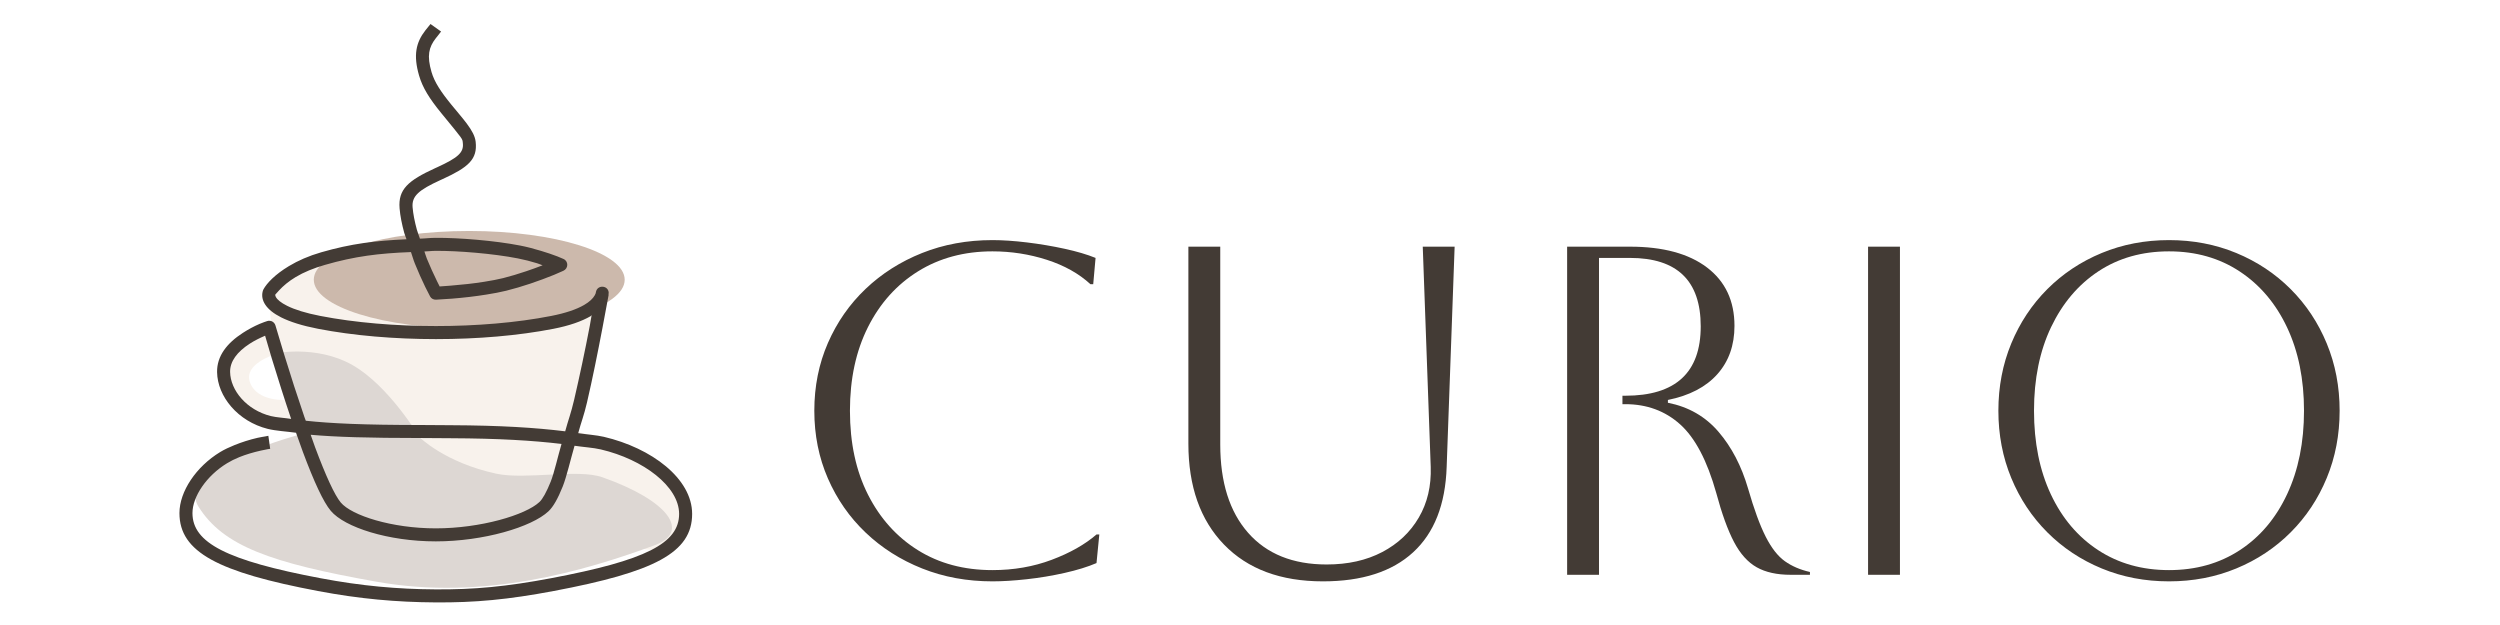
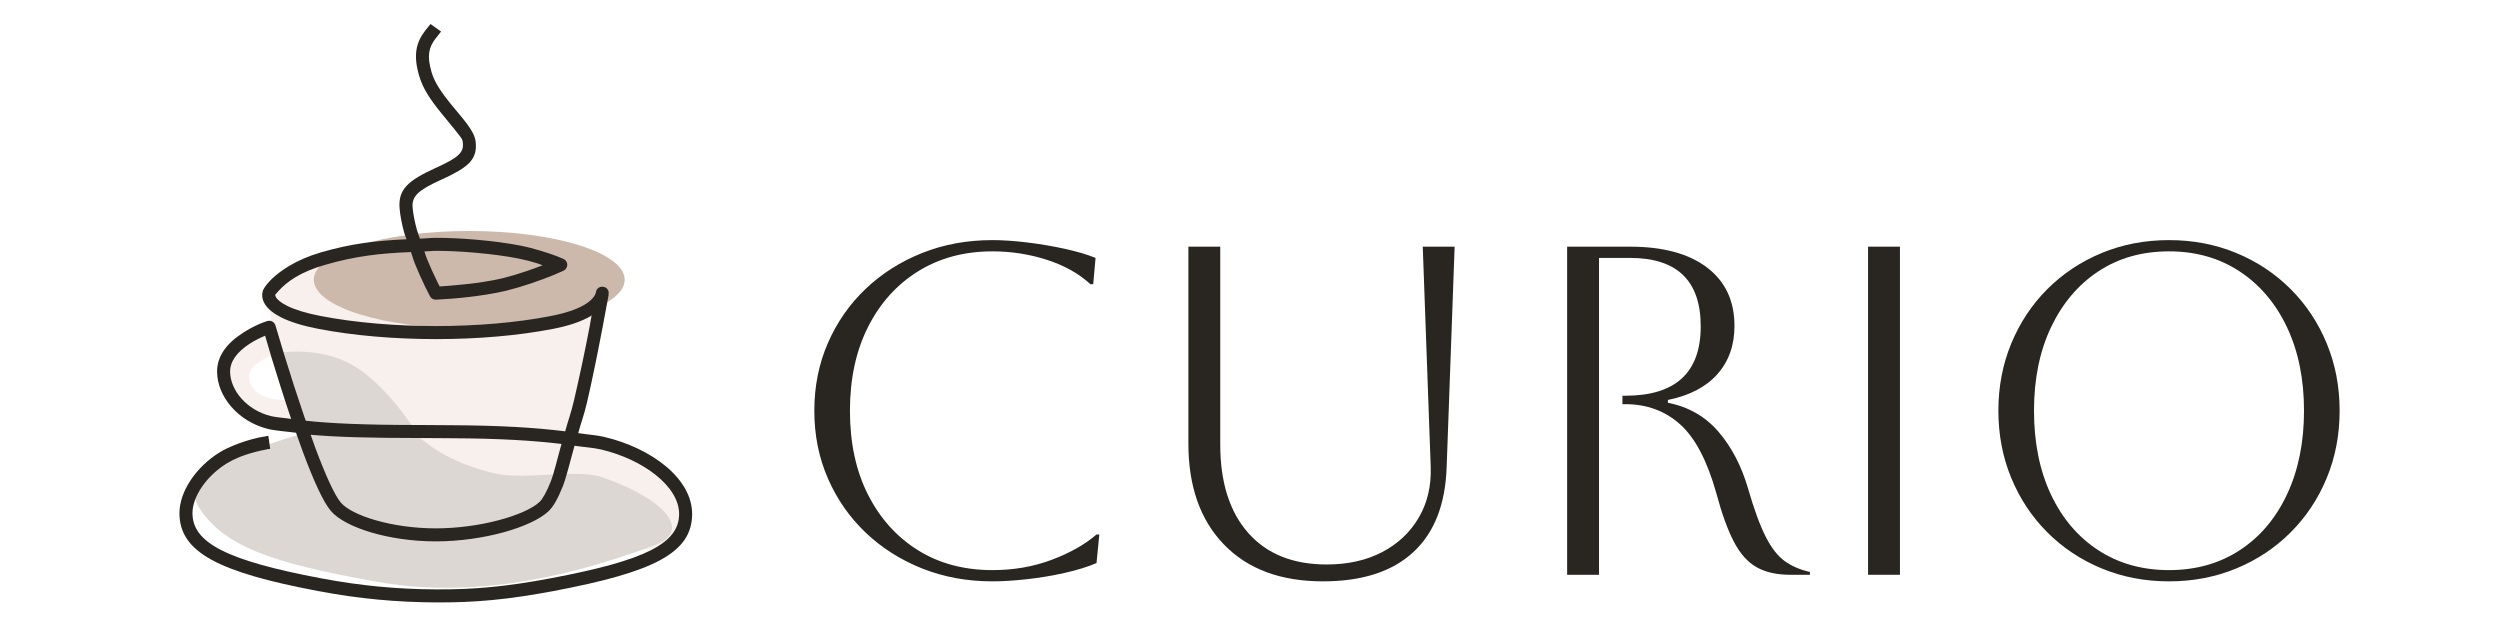
<svg xmlns="http://www.w3.org/2000/svg" height="100%" stroke-miterlimit="10" style="fill-rule:nonzero;clip-rule:evenodd;stroke-linecap:round;stroke-linejoin:round;" version="1.1" viewBox="0 0 384 96" width="100%" xml:space="preserve">
  <defs />
  <g id="Layer-1">
-     <path d="M40.935 50.962C40.935 50.962 36.944 51.721 35.492 53.997C34.041 56.272 33.772 57.907 35.128 60.065C36.483 62.224 38.966 63.791 41.457 64.933C43.948 66.074 45.091 64.631 45.091 64.631L44.193 61.428C44.193 61.428 39.441 61.848 38.373 58.661C37.454 55.92 42.043 54.509 42.043 54.509L40.935 50.962Z" fill="#f8f2ec" fill-rule="nonzero" opacity="1" stroke="none" />
-     <path d="M41.649 45.193C40.123 51.489 48.199 68.756 48.199 68.756L82.69 78.208C82.69 78.208 96.726 85.622 101.664 84.293C106.601 82.964 105.274 77.058 102.441 72.891C99.607 68.724 88.245 66.213 88.245 66.213L92.042 48.644L52.455 39.428C52.455 39.428 43.175 38.897 41.649 45.193Z" fill="#f8f2ec" fill-rule="nonzero" opacity="1" stroke="none" />
+     <path d="M40.935 50.962C40.935 50.962 36.944 51.721 35.492 53.997C34.041 56.272 33.772 57.907 35.128 60.065C36.483 62.224 38.966 63.791 41.457 64.933C43.948 66.074 45.091 64.631 45.091 64.631L44.193 61.428C44.193 61.428 39.441 61.848 38.373 58.661C37.454 55.92 42.043 54.509 42.043 54.509L40.935 50.962Z" fill="#f8f0ec" fill-rule="nonzero" opacity="1" stroke="none" />
+     <path d="M41.649 45.193C40.123 51.489 48.199 68.756 48.199 68.756L82.69 78.208C82.69 78.208 96.726 85.622 101.664 84.293C106.601 82.964 105.274 77.058 102.441 72.891C99.607 68.724 88.245 66.213 88.245 66.213L92.042 48.644L52.455 39.428C52.455 39.428 43.175 38.897 41.649 45.193Z" fill="#f8f0ec" fill-rule="nonzero" opacity="1" stroke="none" />
    <path d="M48.199 42.966C48.199 38.83 58.889 35.478 72.076 35.478C85.263 35.478 95.953 38.83 95.953 42.966C95.953 47.102 85.263 50.455 72.076 50.455C58.889 50.455 48.199 47.102 48.199 42.966Z" fill="#ccb9ac" fill-rule="nonzero" opacity="1" stroke="none" />
    <path d="M41.954 54.322L46.54 66.599C46.54 66.599 26.698 71.775 30.485 77.818C34.273 83.862 41.554 86.465 57.908 89.366C74.263 92.268 89.718 87.745 100.622 83.723C106.035 81.727 102.833 76.931 92.512 73.302C88.757 71.982 80.712 73.719 76.258 72.763C68.292 71.054 64.406 67.12 64.406 67.12C64.406 67.12 59.759 59.275 54.146 56.076C48.533 52.877 41.954 54.322 41.954 54.322Z" fill="#ddd7d3" fill-rule="nonzero" opacity="1" stroke="none" />
-     <path d="M66.125 3.688C66.001 3.864 65.378 4.612 65.344 4.656C63.884 6.531 63.46 8.486 64.375 11.625C64.913 13.471 65.966 15.154 67.781 17.375C71.271 21.645 71.009 21.244 71.094 22C71.254 23.437 70.31 24.243 67.156 25.688C66.988 25.765 66.982 25.766 66.812 25.844C62.71 27.724 61.133 29.076 61.375 32C61.471 33.156 61.722 34.415 62.094 35.781C62.178 36.09 62.341 36.434 62.438 36.75C57.686 36.966 53.929 37.427 49.344 38.75C47.43 39.302 45.777 40.031 44.375 40.875C42.23 42.166 40.996 43.494 40.469 44.438C40.398 44.585 40.371 44.67 40.344 44.781C40.019 46.106 40.829 47.568 43.188 48.75C44.547 49.431 46.412 50.028 48.844 50.5C59.736 52.614 74.217 52.62 85.031 50.5C87.46 50.024 89.338 49.361 90.719 48.562C90.798 48.517 90.8 48.453 90.875 48.406C90.745 49.117 90.675 49.604 90.594 50.031C89.853 53.908 89.028 57.791 88.188 61.406C87.703 63.488 87.284 64.51 86.812 66.25C82.221 65.685 76.939 65.348 69.219 65.312C67.971 65.307 66.989 65.283 64.75 65.281C55.727 65.275 50.866 65.041 46.969 64.625C46.896 64.414 46.823 64.246 46.75 64.031C45.7 60.961 44.633 57.667 43.625 54.375C43.272 53.222 42.328 50.053 42.312 50C42.156 49.459 41.599 49.142 41.062 49.312C40.814 49.392 40.4 49.526 39.875 49.75C39.004 50.122 38.132 50.596 37.312 51.125C34.833 52.725 33.307 54.702 33.344 57.156C33.4 60.904 36.545 64.73 41.125 65.875C42.341 66.179 44.054 66.278 45.469 66.469C45.825 67.479 46.191 68.525 46.531 69.438C48.242 74.018 49.667 77.107 50.812 78.469C52.939 80.998 59.647 83.156 66.938 83.156C74.244 83.156 81.667 80.965 84.25 78.531C84.994 77.83 85.699 76.563 86.438 74.719C87.013 73.281 87.649 70.549 88.25 68.469C89.549 68.666 91.13 68.761 92.281 69.031C98.82 70.564 104.312 74.709 104.312 78.938C104.312 83.456 99.172 86.071 84.656 88.812C77.788 90.11 72.804 90.569 66.938 90.531C60.987 90.493 55.508 90.001 49.219 88.812C34.818 86.092 29.562 83.371 29.562 78.812C29.562 76.26 31.745 73.057 34.875 71.156C35.431 70.819 36.055 70.499 36.75 70.219C37.785 69.801 38.912 69.474 40.031 69.219C40.423 69.129 40.769 69.058 41.094 69C41.286 68.966 41.434 68.947 41.5 68.938L41.219 66.938C41.129 66.95 40.967 66.993 40.75 67.031C40.394 67.095 39.987 67.153 39.562 67.25C38.347 67.528 37.144 67.913 36 68.375C35.21 68.694 34.467 69.04 33.812 69.438C30.13 71.674 27.562 75.49 27.562 78.812C27.562 84.802 33.496 87.882 48.844 90.781C55.256 91.993 60.871 92.492 66.938 92.531C72.934 92.57 78.037 92.102 85.031 90.781C100.508 87.858 106.312 84.898 106.312 78.938C106.312 73.511 100.088 68.813 92.75 67.094C91.615 66.828 90.074 66.729 88.812 66.531C89.268 64.836 89.691 63.843 90.156 61.844C91.003 58.2 91.786 54.307 92.531 50.406C92.792 49.041 93.489 45.285 93.5 45.219L93.438 45.219C93.442 45.167 93.5 45.078 93.5 45.031C93.5 43.806 91.737 43.667 91.531 44.875C91.531 44.877 91.501 45.023 91.5 45.031C91.5 45.029 91.469 45.158 91.344 45.375C91.075 45.841 90.579 46.346 89.719 46.844C88.545 47.523 86.881 48.095 84.656 48.531C74.096 50.602 59.859 50.596 49.219 48.531C46.954 48.092 45.273 47.56 44.094 46.969C43.151 46.496 42.597 46.034 42.375 45.625C42.28 45.45 42.27 45.352 42.281 45.281C42.282 45.275 42.28 45.255 42.281 45.25C42.336 45.168 42.54 44.955 42.875 44.594C43.505 43.914 44.328 43.211 45.406 42.562C46.658 41.809 48.159 41.192 49.906 40.688C54.516 39.357 58.199 38.907 63.125 38.719C63.338 39.307 63.474 39.867 63.719 40.469C64.23 41.725 64.765 42.941 65.312 44.062C65.504 44.455 66.024 45.46 66.062 45.531C66.244 45.866 66.588 46.047 66.969 46.031C67.093 46.026 68.774 45.926 69.406 45.875C71.214 45.729 72.994 45.524 74.688 45.25C75.795 45.071 76.828 44.887 77.75 44.656C78.961 44.354 80.199 43.987 81.469 43.562C82.734 43.14 83.968 42.672 85.094 42.219C85.488 42.06 86.46 41.626 86.531 41.594C87.316 41.242 87.344 40.14 86.562 39.781C86.513 39.759 85.859 39.479 85.594 39.375C84.841 39.08 83.997 38.806 83.094 38.531C82.048 38.213 80.981 37.928 79.906 37.719C75.99 36.954 70.501 36.511 66.938 36.531C65.937 36.537 65.382 36.636 64.5 36.656C64.356 36.204 64.15 35.717 64.031 35.281C63.69 34.025 63.46 32.867 63.375 31.844C63.232 30.117 64.3 29.194 67.656 27.656C67.825 27.579 67.831 27.577 68 27.5C71.939 25.696 73.362 24.465 73.062 21.781C72.968 20.933 72.514 20.072 71.688 18.969C71.388 18.569 71.053 18.151 70.562 17.562C70.431 17.404 69.527 16.318 69.344 16.094C67.686 14.066 66.725 12.584 66.281 11.062C65.552 8.562 65.86 7.259 66.938 5.875C66.933 5.881 67.579 5.088 67.75 4.844L66.125 3.688ZM66.938 38.531C70.376 38.512 75.754 38.95 79.531 39.688C80.535 39.883 81.517 40.138 82.5 40.438C82.808 40.531 83.052 40.652 83.344 40.75C82.532 41.061 81.718 41.364 80.844 41.656C79.621 42.065 78.439 42.429 77.281 42.719C76.419 42.934 75.43 43.111 74.375 43.281C72.74 43.546 70.978 43.733 69.219 43.875C68.769 43.911 68.071 43.968 67.531 44C67.369 43.683 67.234 43.411 67.125 43.188C66.596 42.105 66.056 40.93 65.562 39.719C65.407 39.338 65.329 39 65.188 38.625C65.845 38.613 66.213 38.535 66.938 38.531ZM40.719 51.562C41.001 52.514 41.447 54.08 41.719 54.969C42.697 58.161 43.699 61.347 44.719 64.344C43.759 64.189 42.452 64.121 41.594 63.906C37.877 62.977 35.386 59.949 35.344 57.125C35.319 55.51 36.415 54.046 38.375 52.781C39.091 52.319 39.882 51.925 40.656 51.594C40.686 51.581 40.69 51.575 40.719 51.562ZM47.719 66.781C51.598 67.122 56.434 67.276 64.75 67.281C66.987 67.283 67.974 67.307 69.219 67.312C76.692 67.347 81.809 67.662 86.25 68.188C85.695 70.086 85.117 72.66 84.594 73.969C83.957 75.561 83.349 76.648 82.875 77.094C80.721 79.124 73.78 81.156 66.938 81.156C60.18 81.156 54.02 79.181 52.344 77.188C51.403 76.069 50.03 73.068 48.406 68.719C48.184 68.124 47.948 67.421 47.719 66.781Z" fill="#433b35" fill-rule="nonzero" opacity="1" stroke="none" />
+     <path d="M66.125 3.688C66.001 3.864 65.378 4.612 65.344 4.656C63.884 6.531 63.46 8.486 64.375 11.625C64.913 13.471 65.966 15.154 67.781 17.375C71.271 21.645 71.009 21.244 71.094 22C71.254 23.437 70.31 24.243 67.156 25.688C66.988 25.765 66.982 25.766 66.812 25.844C62.71 27.724 61.133 29.076 61.375 32C61.471 33.156 61.722 34.415 62.094 35.781C62.178 36.09 62.341 36.434 62.438 36.75C57.686 36.966 53.929 37.427 49.344 38.75C47.43 39.302 45.777 40.031 44.375 40.875C42.23 42.166 40.996 43.494 40.469 44.438C40.398 44.585 40.371 44.67 40.344 44.781C40.019 46.106 40.829 47.568 43.188 48.75C44.547 49.431 46.412 50.028 48.844 50.5C59.736 52.614 74.217 52.62 85.031 50.5C87.46 50.024 89.338 49.361 90.719 48.562C90.798 48.517 90.8 48.453 90.875 48.406C90.745 49.117 90.675 49.604 90.594 50.031C89.853 53.908 89.028 57.791 88.188 61.406C87.703 63.488 87.284 64.51 86.812 66.25C82.221 65.685 76.939 65.348 69.219 65.312C67.971 65.307 66.989 65.283 64.75 65.281C55.727 65.275 50.866 65.041 46.969 64.625C46.896 64.414 46.823 64.246 46.75 64.031C45.7 60.961 44.633 57.667 43.625 54.375C43.272 53.222 42.328 50.053 42.312 50C42.156 49.459 41.599 49.142 41.062 49.312C40.814 49.392 40.4 49.526 39.875 49.75C39.004 50.122 38.132 50.596 37.312 51.125C34.833 52.725 33.307 54.702 33.344 57.156C33.4 60.904 36.545 64.73 41.125 65.875C42.341 66.179 44.054 66.278 45.469 66.469C45.825 67.479 46.191 68.525 46.531 69.438C48.242 74.018 49.667 77.107 50.812 78.469C52.939 80.998 59.647 83.156 66.938 83.156C74.244 83.156 81.667 80.965 84.25 78.531C84.994 77.83 85.699 76.563 86.438 74.719C87.013 73.281 87.649 70.549 88.25 68.469C89.549 68.666 91.13 68.761 92.281 69.031C98.82 70.564 104.312 74.709 104.312 78.938C104.312 83.456 99.172 86.071 84.656 88.812C77.788 90.11 72.804 90.569 66.938 90.531C60.987 90.493 55.508 90.001 49.219 88.812C34.818 86.092 29.562 83.371 29.562 78.812C29.562 76.26 31.745 73.057 34.875 71.156C35.431 70.819 36.055 70.499 36.75 70.219C37.785 69.801 38.912 69.474 40.031 69.219C40.423 69.129 40.769 69.058 41.094 69C41.286 68.966 41.434 68.947 41.5 68.938L41.219 66.938C41.129 66.95 40.967 66.993 40.75 67.031C40.394 67.095 39.987 67.153 39.562 67.25C38.347 67.528 37.144 67.913 36 68.375C35.21 68.694 34.467 69.04 33.812 69.438C30.13 71.674 27.562 75.49 27.562 78.812C27.562 84.802 33.496 87.882 48.844 90.781C55.256 91.993 60.871 92.492 66.938 92.531C72.934 92.57 78.037 92.102 85.031 90.781C100.508 87.858 106.312 84.898 106.312 78.938C106.312 73.511 100.088 68.813 92.75 67.094C91.615 66.828 90.074 66.729 88.812 66.531C89.268 64.836 89.691 63.843 90.156 61.844C91.003 58.2 91.786 54.307 92.531 50.406C92.792 49.041 93.489 45.285 93.5 45.219L93.438 45.219C93.442 45.167 93.5 45.078 93.5 45.031C93.5 43.806 91.737 43.667 91.531 44.875C91.531 44.877 91.501 45.023 91.5 45.031C91.5 45.029 91.469 45.158 91.344 45.375C91.075 45.841 90.579 46.346 89.719 46.844C88.545 47.523 86.881 48.095 84.656 48.531C74.096 50.602 59.859 50.596 49.219 48.531C46.954 48.092 45.273 47.56 44.094 46.969C43.151 46.496 42.597 46.034 42.375 45.625C42.28 45.45 42.27 45.352 42.281 45.281C42.282 45.275 42.28 45.255 42.281 45.25C42.336 45.168 42.54 44.955 42.875 44.594C43.505 43.914 44.328 43.211 45.406 42.562C46.658 41.809 48.159 41.192 49.906 40.688C54.516 39.357 58.199 38.907 63.125 38.719C63.338 39.307 63.474 39.867 63.719 40.469C64.23 41.725 64.765 42.941 65.312 44.062C65.504 44.455 66.024 45.46 66.062 45.531C66.244 45.866 66.588 46.047 66.969 46.031C67.093 46.026 68.774 45.926 69.406 45.875C71.214 45.729 72.994 45.524 74.688 45.25C75.795 45.071 76.828 44.887 77.75 44.656C78.961 44.354 80.199 43.987 81.469 43.562C82.734 43.14 83.968 42.672 85.094 42.219C85.488 42.06 86.46 41.626 86.531 41.594C87.316 41.242 87.344 40.14 86.562 39.781C86.513 39.759 85.859 39.479 85.594 39.375C84.841 39.08 83.997 38.806 83.094 38.531C82.048 38.213 80.981 37.928 79.906 37.719C75.99 36.954 70.501 36.511 66.938 36.531C65.937 36.537 65.382 36.636 64.5 36.656C64.356 36.204 64.15 35.717 64.031 35.281C63.69 34.025 63.46 32.867 63.375 31.844C63.232 30.117 64.3 29.194 67.656 27.656C67.825 27.579 67.831 27.577 68 27.5C71.939 25.696 73.362 24.465 73.062 21.781C72.968 20.933 72.514 20.072 71.688 18.969C71.388 18.569 71.053 18.151 70.562 17.562C70.431 17.404 69.527 16.318 69.344 16.094C67.686 14.066 66.725 12.584 66.281 11.062C65.552 8.562 65.86 7.259 66.938 5.875C66.933 5.881 67.579 5.088 67.75 4.844L66.125 3.688ZM66.938 38.531C70.376 38.512 75.754 38.95 79.531 39.688C80.535 39.883 81.517 40.138 82.5 40.438C82.808 40.531 83.052 40.652 83.344 40.75C82.532 41.061 81.718 41.364 80.844 41.656C79.621 42.065 78.439 42.429 77.281 42.719C76.419 42.934 75.43 43.111 74.375 43.281C72.74 43.546 70.978 43.733 69.219 43.875C68.769 43.911 68.071 43.968 67.531 44C67.369 43.683 67.234 43.411 67.125 43.188C66.596 42.105 66.056 40.93 65.562 39.719C65.407 39.338 65.329 39 65.188 38.625C65.845 38.613 66.213 38.535 66.938 38.531ZM40.719 51.562C41.001 52.514 41.447 54.08 41.719 54.969C42.697 58.161 43.699 61.347 44.719 64.344C43.759 64.189 42.452 64.121 41.594 63.906C37.877 62.977 35.386 59.949 35.344 57.125C35.319 55.51 36.415 54.046 38.375 52.781C39.091 52.319 39.882 51.925 40.656 51.594C40.686 51.581 40.69 51.575 40.719 51.562ZM47.719 66.781C51.598 67.122 56.434 67.276 64.75 67.281C66.987 67.283 67.974 67.307 69.219 67.312C76.692 67.347 81.809 67.662 86.25 68.188C85.695 70.086 85.117 72.66 84.594 73.969C83.957 75.561 83.349 76.648 82.875 77.094C80.721 79.124 73.78 81.156 66.938 81.156C60.18 81.156 54.02 79.181 52.344 77.188C51.403 76.069 50.03 73.068 48.406 68.719C48.184 68.124 47.948 67.421 47.719 66.781Z" fill="#292622" fill-rule="nonzero" opacity="1" stroke="none" />
    <g opacity="1">
-       <path d="M168.855 82.096L168.423 86.488C167.079 87.064 165.447 87.568 163.527 88C161.607 88.432 159.663 88.756 157.695 88.972C155.727 89.188 153.975 89.296 152.439 89.296C148.551 89.296 144.951 88.636 141.639 87.316C138.327 85.996 135.435 84.16 132.963 81.808C130.491 79.456 128.559 76.684 127.167 73.492C125.775 70.3 125.079 66.832 125.079 63.088C125.079 59.344 125.775 55.876 127.167 52.684C128.559 49.492 130.491 46.72 132.963 44.368C135.435 42.016 138.327 40.18 141.639 38.86C144.951 37.54 148.551 36.88 152.439 36.88C154.023 36.88 155.799 37 157.767 37.24C159.735 37.48 161.655 37.804 163.527 38.212C165.399 38.62 166.983 39.088 168.279 39.616L167.919 43.648L167.487 43.648C165.711 42.016 163.479 40.768 160.791 39.904C158.103 39.04 155.319 38.608 152.439 38.608C148.119 38.608 144.315 39.628 141.027 41.668C137.739 43.708 135.171 46.564 133.323 50.236C131.475 53.908 130.551 58.192 130.551 63.088C130.551 68.032 131.475 72.328 133.323 75.976C135.171 79.624 137.727 82.468 140.991 84.508C144.255 86.548 148.071 87.568 152.439 87.568C155.703 87.568 158.739 87.04 161.547 85.984C164.355 84.928 166.647 83.632 168.423 82.096L168.855 82.096Z" fill="#433b35" fill-rule="nonzero" opacity="1" stroke="none" />
-       <path d="M182.535 37.888L187.431 37.888L187.431 68.272C187.431 74.08 188.859 78.604 191.715 81.844C194.571 85.084 198.591 86.704 203.775 86.704C207.039 86.704 209.883 86.068 212.307 84.796C214.731 83.524 216.603 81.76 217.923 79.504C219.243 77.248 219.855 74.656 219.759 71.728L218.535 37.888L223.431 37.888L222.207 71.728C222.015 77.488 220.299 81.856 217.059 84.832C213.819 87.808 209.199 89.296 203.199 89.296C196.719 89.296 191.655 87.412 188.007 83.644C184.359 79.876 182.535 74.704 182.535 68.128L182.535 37.888Z" fill="#433b35" fill-rule="nonzero" opacity="1" stroke="none" />
-       <path d="M240.711 37.888L250.359 37.888C255.447 37.888 259.395 38.956 262.203 41.092C265.011 43.228 266.415 46.216 266.415 50.056C266.415 53.032 265.539 55.504 263.787 57.472C262.035 59.44 259.503 60.76 256.191 61.432L256.191 61.864C259.359 62.488 261.951 63.976 263.967 66.328C265.983 68.68 267.495 71.584 268.503 75.04C269.415 78.208 270.315 80.668 271.203 82.42C272.091 84.172 273.075 85.432 274.155 86.2C275.235 86.968 276.519 87.52 278.007 87.856L278.007 88.288L275.055 88.288C272.943 88.288 271.203 87.904 269.835 87.136C268.467 86.368 267.303 85.072 266.343 83.248C265.383 81.424 264.471 78.904 263.607 75.688C262.215 70.744 260.367 67.24 258.063 65.176C255.759 63.112 252.951 62.08 249.639 62.08L249.207 62.08L249.207 60.784L249.639 60.784C257.367 60.784 261.231 57.232 261.231 50.128C261.231 43.12 257.607 39.616 250.359 39.616L245.607 39.616L245.607 88.288L240.711 88.288L240.711 37.888Z" fill="#433b35" fill-rule="nonzero" opacity="1" stroke="none" />
-       <path d="M286.935 88.288L286.935 37.888L291.831 37.888L291.831 88.288L286.935 88.288Z" fill="#433b35" fill-rule="nonzero" opacity="1" stroke="none" />
-       <path d="M306.951 63.088C306.951 59.392 307.611 55.948 308.931 52.756C310.251 49.564 312.099 46.78 314.475 44.404C316.851 42.028 319.635 40.18 322.827 38.86C326.019 37.54 329.463 36.88 333.159 36.88C336.855 36.88 340.299 37.54 343.491 38.86C346.683 40.18 349.467 42.028 351.843 44.404C354.219 46.78 356.067 49.564 357.387 52.756C358.707 55.948 359.367 59.392 359.367 63.088C359.367 66.784 358.707 70.228 357.387 73.42C356.067 76.612 354.219 79.396 351.843 81.772C349.467 84.148 346.683 85.996 343.491 87.316C340.299 88.636 336.855 89.296 333.159 89.296C329.463 89.296 326.019 88.636 322.827 87.316C319.635 85.996 316.851 84.148 314.475 81.772C312.099 79.396 310.251 76.612 308.931 73.42C307.611 70.228 306.951 66.784 306.951 63.088ZM312.423 63.088C312.423 67.984 313.287 72.268 315.015 75.94C316.743 79.612 319.167 82.468 322.287 84.508C325.407 86.548 329.031 87.568 333.159 87.568C337.287 87.568 340.911 86.548 344.031 84.508C347.151 82.468 349.575 79.6 351.303 75.904C353.031 72.208 353.895 67.936 353.895 63.088C353.895 58.24 353.031 53.98 351.303 50.308C349.575 46.636 347.151 43.768 344.031 41.704C340.911 39.64 337.287 38.608 333.159 38.608C329.031 38.608 325.419 39.628 322.323 41.668C319.227 43.708 316.803 46.564 315.051 50.236C313.299 53.908 312.423 58.192 312.423 63.088Z" fill="#433b35" fill-rule="nonzero" opacity="1" stroke="none" />
+       <path d="M168.855 82.096L168.423 86.488C167.079 87.064 165.447 87.568 163.527 88C161.607 88.432 159.663 88.756 157.695 88.972C155.727 89.188 153.975 89.296 152.439 89.296C148.551 89.296 144.951 88.636 141.639 87.316C138.327 85.996 135.435 84.16 132.963 81.808C130.491 79.456 128.559 76.684 127.167 73.492C125.775 70.3 125.079 66.832 125.079 63.088C125.079 59.344 125.775 55.876 127.167 52.684C128.559 49.492 130.491 46.72 132.963 44.368C135.435 42.016 138.327 40.18 141.639 38.86C144.951 37.54 148.551 36.88 152.439 36.88C154.023 36.88 155.799 37 157.767 37.24C159.735 37.48 161.655 37.804 163.527 38.212C165.399 38.62 166.983 39.088 168.279 39.616L167.919 43.648L167.487 43.648C165.711 42.016 163.479 40.768 160.791 39.904C158.103 39.04 155.319 38.608 152.439 38.608C148.119 38.608 144.315 39.628 141.027 41.668C137.739 43.708 135.171 46.564 133.323 50.236C131.475 53.908 130.551 58.192 130.551 63.088C130.551 68.032 131.475 72.328 133.323 75.976C135.171 79.624 137.727 82.468 140.991 84.508C144.255 86.548 148.071 87.568 152.439 87.568C155.703 87.568 158.739 87.04 161.547 85.984C164.355 84.928 166.647 83.632 168.423 82.096L168.855 82.096Z" fill="#292622" fill-rule="nonzero" opacity="1" stroke="none" />
+       <path d="M182.535 37.888L187.431 37.888L187.431 68.272C187.431 74.08 188.859 78.604 191.715 81.844C194.571 85.084 198.591 86.704 203.775 86.704C207.039 86.704 209.883 86.068 212.307 84.796C214.731 83.524 216.603 81.76 217.923 79.504C219.243 77.248 219.855 74.656 219.759 71.728L218.535 37.888L223.431 37.888L222.207 71.728C222.015 77.488 220.299 81.856 217.059 84.832C213.819 87.808 209.199 89.296 203.199 89.296C196.719 89.296 191.655 87.412 188.007 83.644C184.359 79.876 182.535 74.704 182.535 68.128L182.535 37.888Z" fill="#292622" fill-rule="nonzero" opacity="1" stroke="none" />
+       <path d="M240.711 37.888L250.359 37.888C255.447 37.888 259.395 38.956 262.203 41.092C265.011 43.228 266.415 46.216 266.415 50.056C266.415 53.032 265.539 55.504 263.787 57.472C262.035 59.44 259.503 60.76 256.191 61.432L256.191 61.864C259.359 62.488 261.951 63.976 263.967 66.328C265.983 68.68 267.495 71.584 268.503 75.04C269.415 78.208 270.315 80.668 271.203 82.42C272.091 84.172 273.075 85.432 274.155 86.2C275.235 86.968 276.519 87.52 278.007 87.856L278.007 88.288L275.055 88.288C272.943 88.288 271.203 87.904 269.835 87.136C268.467 86.368 267.303 85.072 266.343 83.248C265.383 81.424 264.471 78.904 263.607 75.688C262.215 70.744 260.367 67.24 258.063 65.176C255.759 63.112 252.951 62.08 249.639 62.08L249.207 62.08L249.207 60.784L249.639 60.784C257.367 60.784 261.231 57.232 261.231 50.128C261.231 43.12 257.607 39.616 250.359 39.616L245.607 39.616L245.607 88.288L240.711 88.288L240.711 37.888Z" fill="#292622" fill-rule="nonzero" opacity="1" stroke="none" />
+       <path d="M286.935 88.288L286.935 37.888L291.831 37.888L291.831 88.288L286.935 88.288Z" fill="#292622" fill-rule="nonzero" opacity="1" stroke="none" />
+       <path d="M306.951 63.088C306.951 59.392 307.611 55.948 308.931 52.756C310.251 49.564 312.099 46.78 314.475 44.404C316.851 42.028 319.635 40.18 322.827 38.86C326.019 37.54 329.463 36.88 333.159 36.88C336.855 36.88 340.299 37.54 343.491 38.86C346.683 40.18 349.467 42.028 351.843 44.404C354.219 46.78 356.067 49.564 357.387 52.756C358.707 55.948 359.367 59.392 359.367 63.088C359.367 66.784 358.707 70.228 357.387 73.42C356.067 76.612 354.219 79.396 351.843 81.772C349.467 84.148 346.683 85.996 343.491 87.316C340.299 88.636 336.855 89.296 333.159 89.296C329.463 89.296 326.019 88.636 322.827 87.316C319.635 85.996 316.851 84.148 314.475 81.772C312.099 79.396 310.251 76.612 308.931 73.42C307.611 70.228 306.951 66.784 306.951 63.088ZM312.423 63.088C312.423 67.984 313.287 72.268 315.015 75.94C316.743 79.612 319.167 82.468 322.287 84.508C325.407 86.548 329.031 87.568 333.159 87.568C337.287 87.568 340.911 86.548 344.031 84.508C347.151 82.468 349.575 79.6 351.303 75.904C353.031 72.208 353.895 67.936 353.895 63.088C353.895 58.24 353.031 53.98 351.303 50.308C349.575 46.636 347.151 43.768 344.031 41.704C340.911 39.64 337.287 38.608 333.159 38.608C329.031 38.608 325.419 39.628 322.323 41.668C319.227 43.708 316.803 46.564 315.051 50.236C313.299 53.908 312.423 58.192 312.423 63.088Z" fill="#292622" fill-rule="nonzero" opacity="1" stroke="none" />
    </g>
  </g>
</svg>
